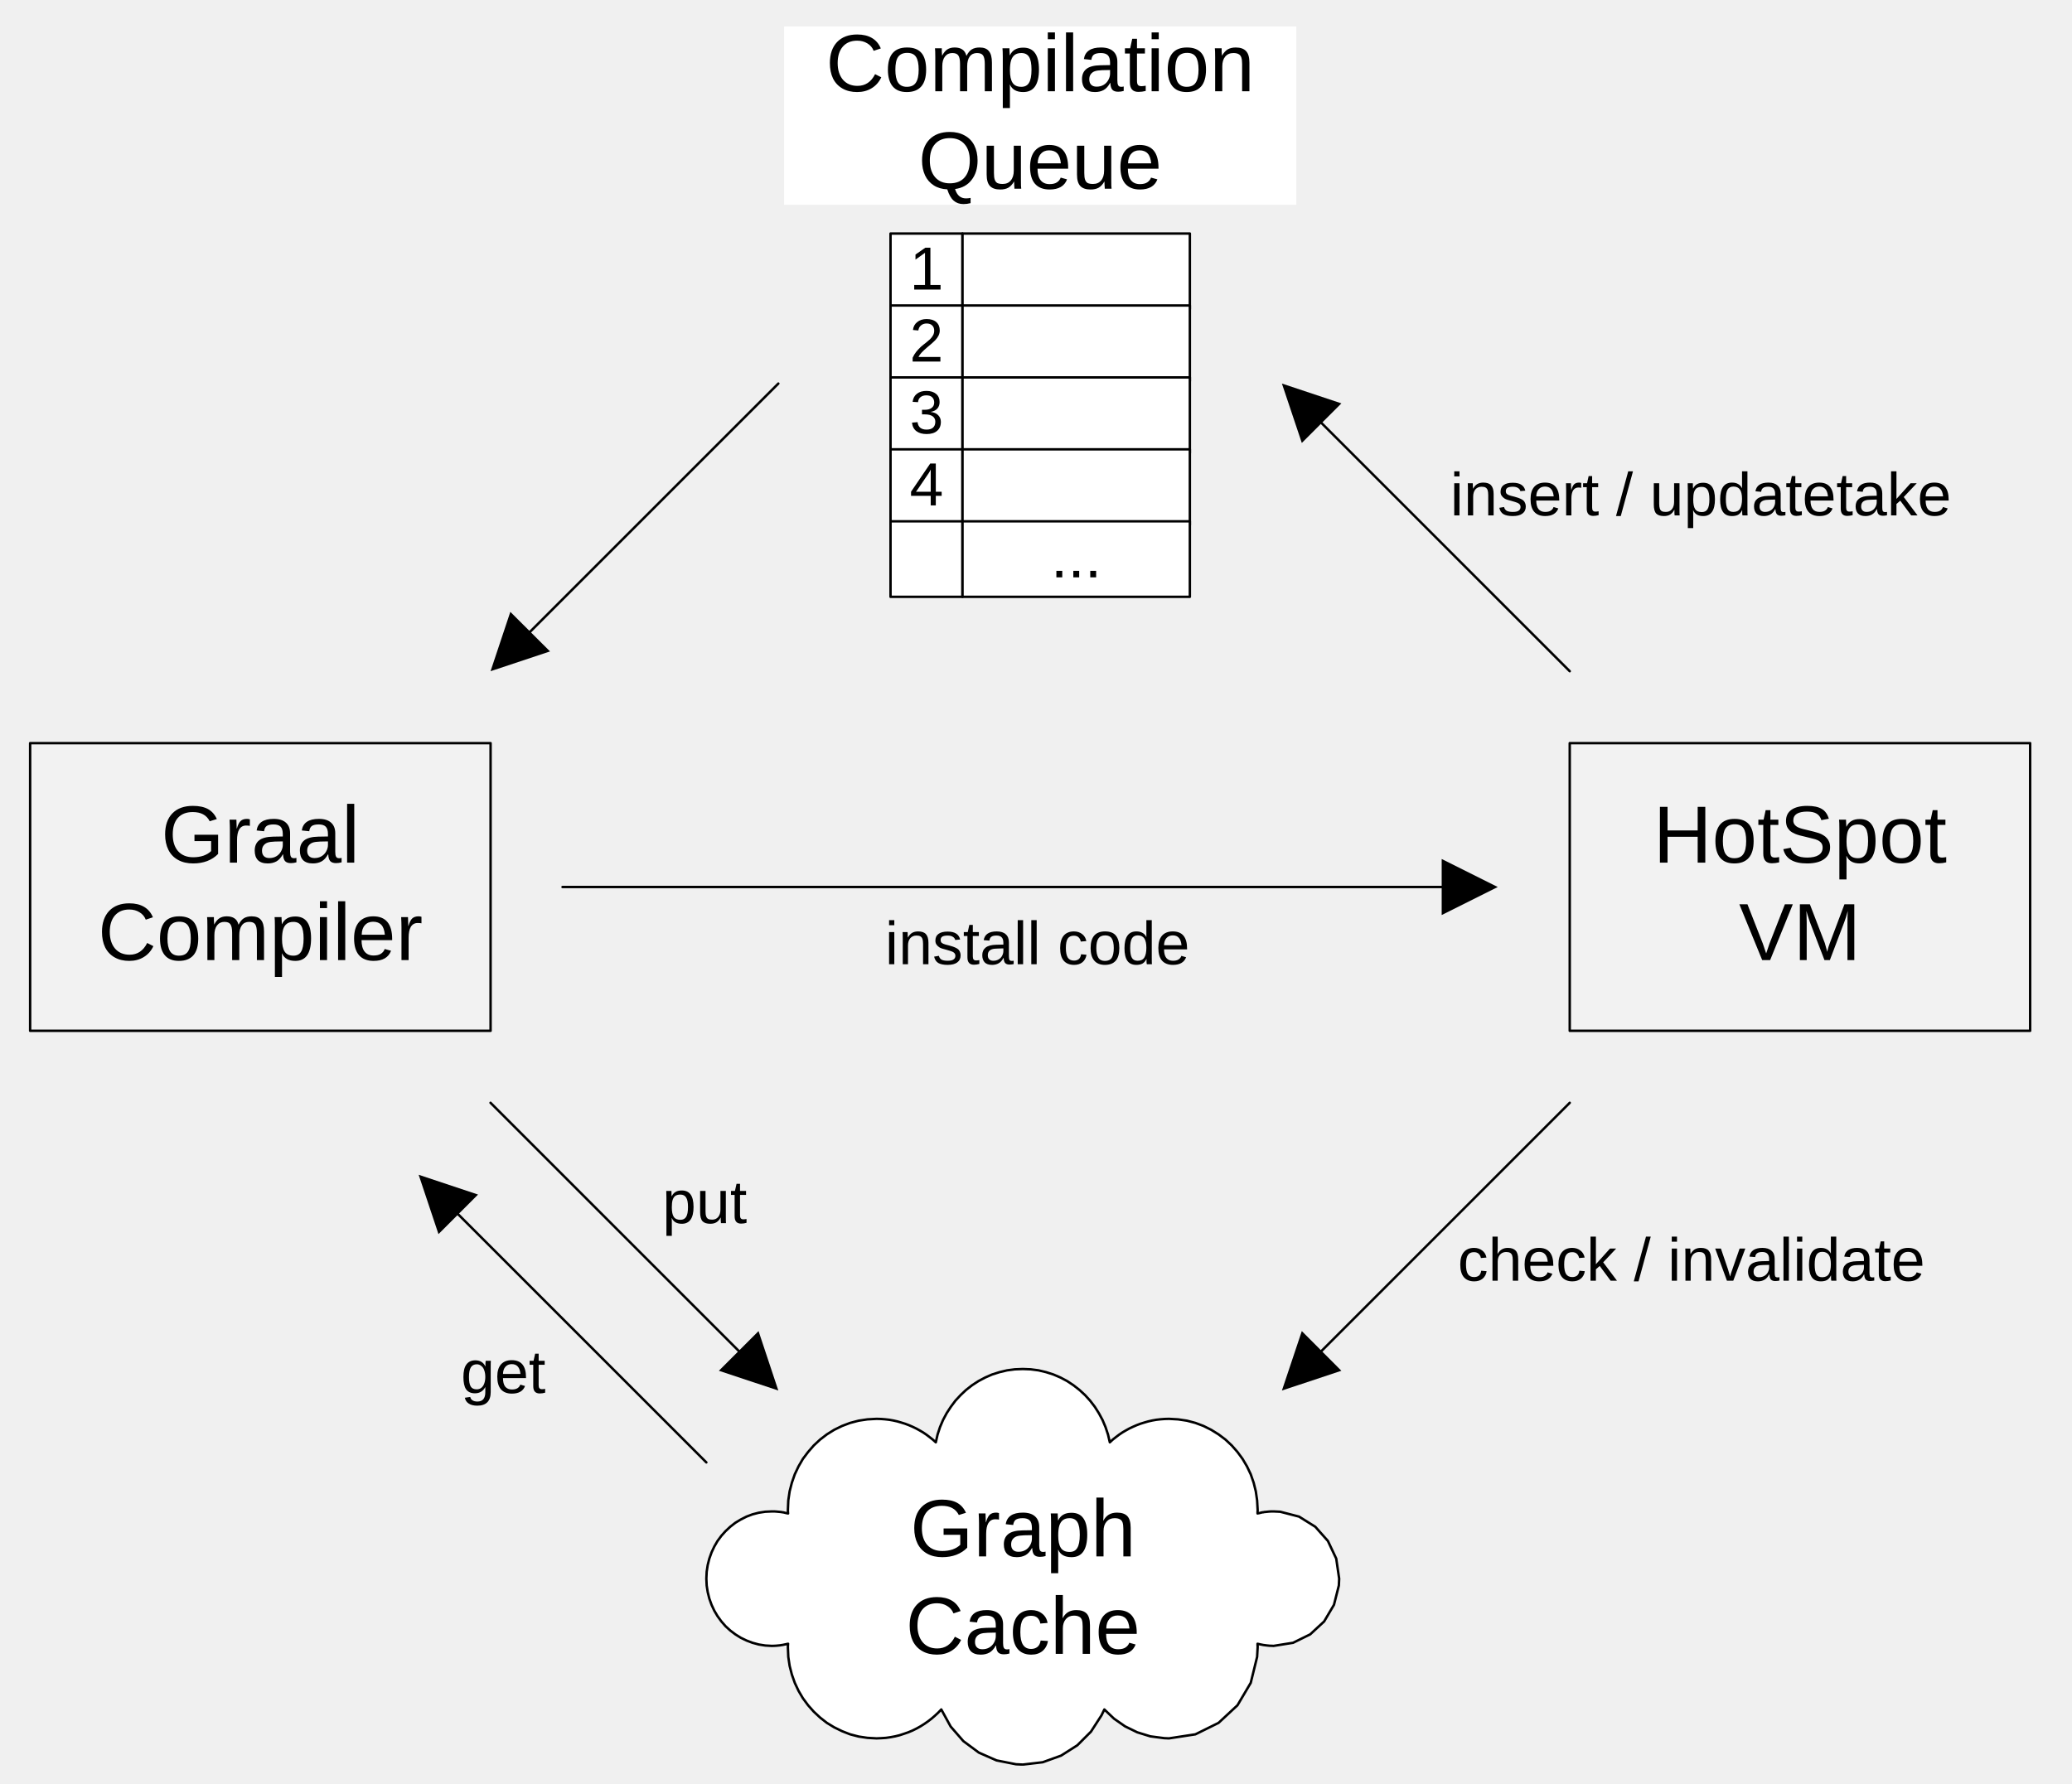
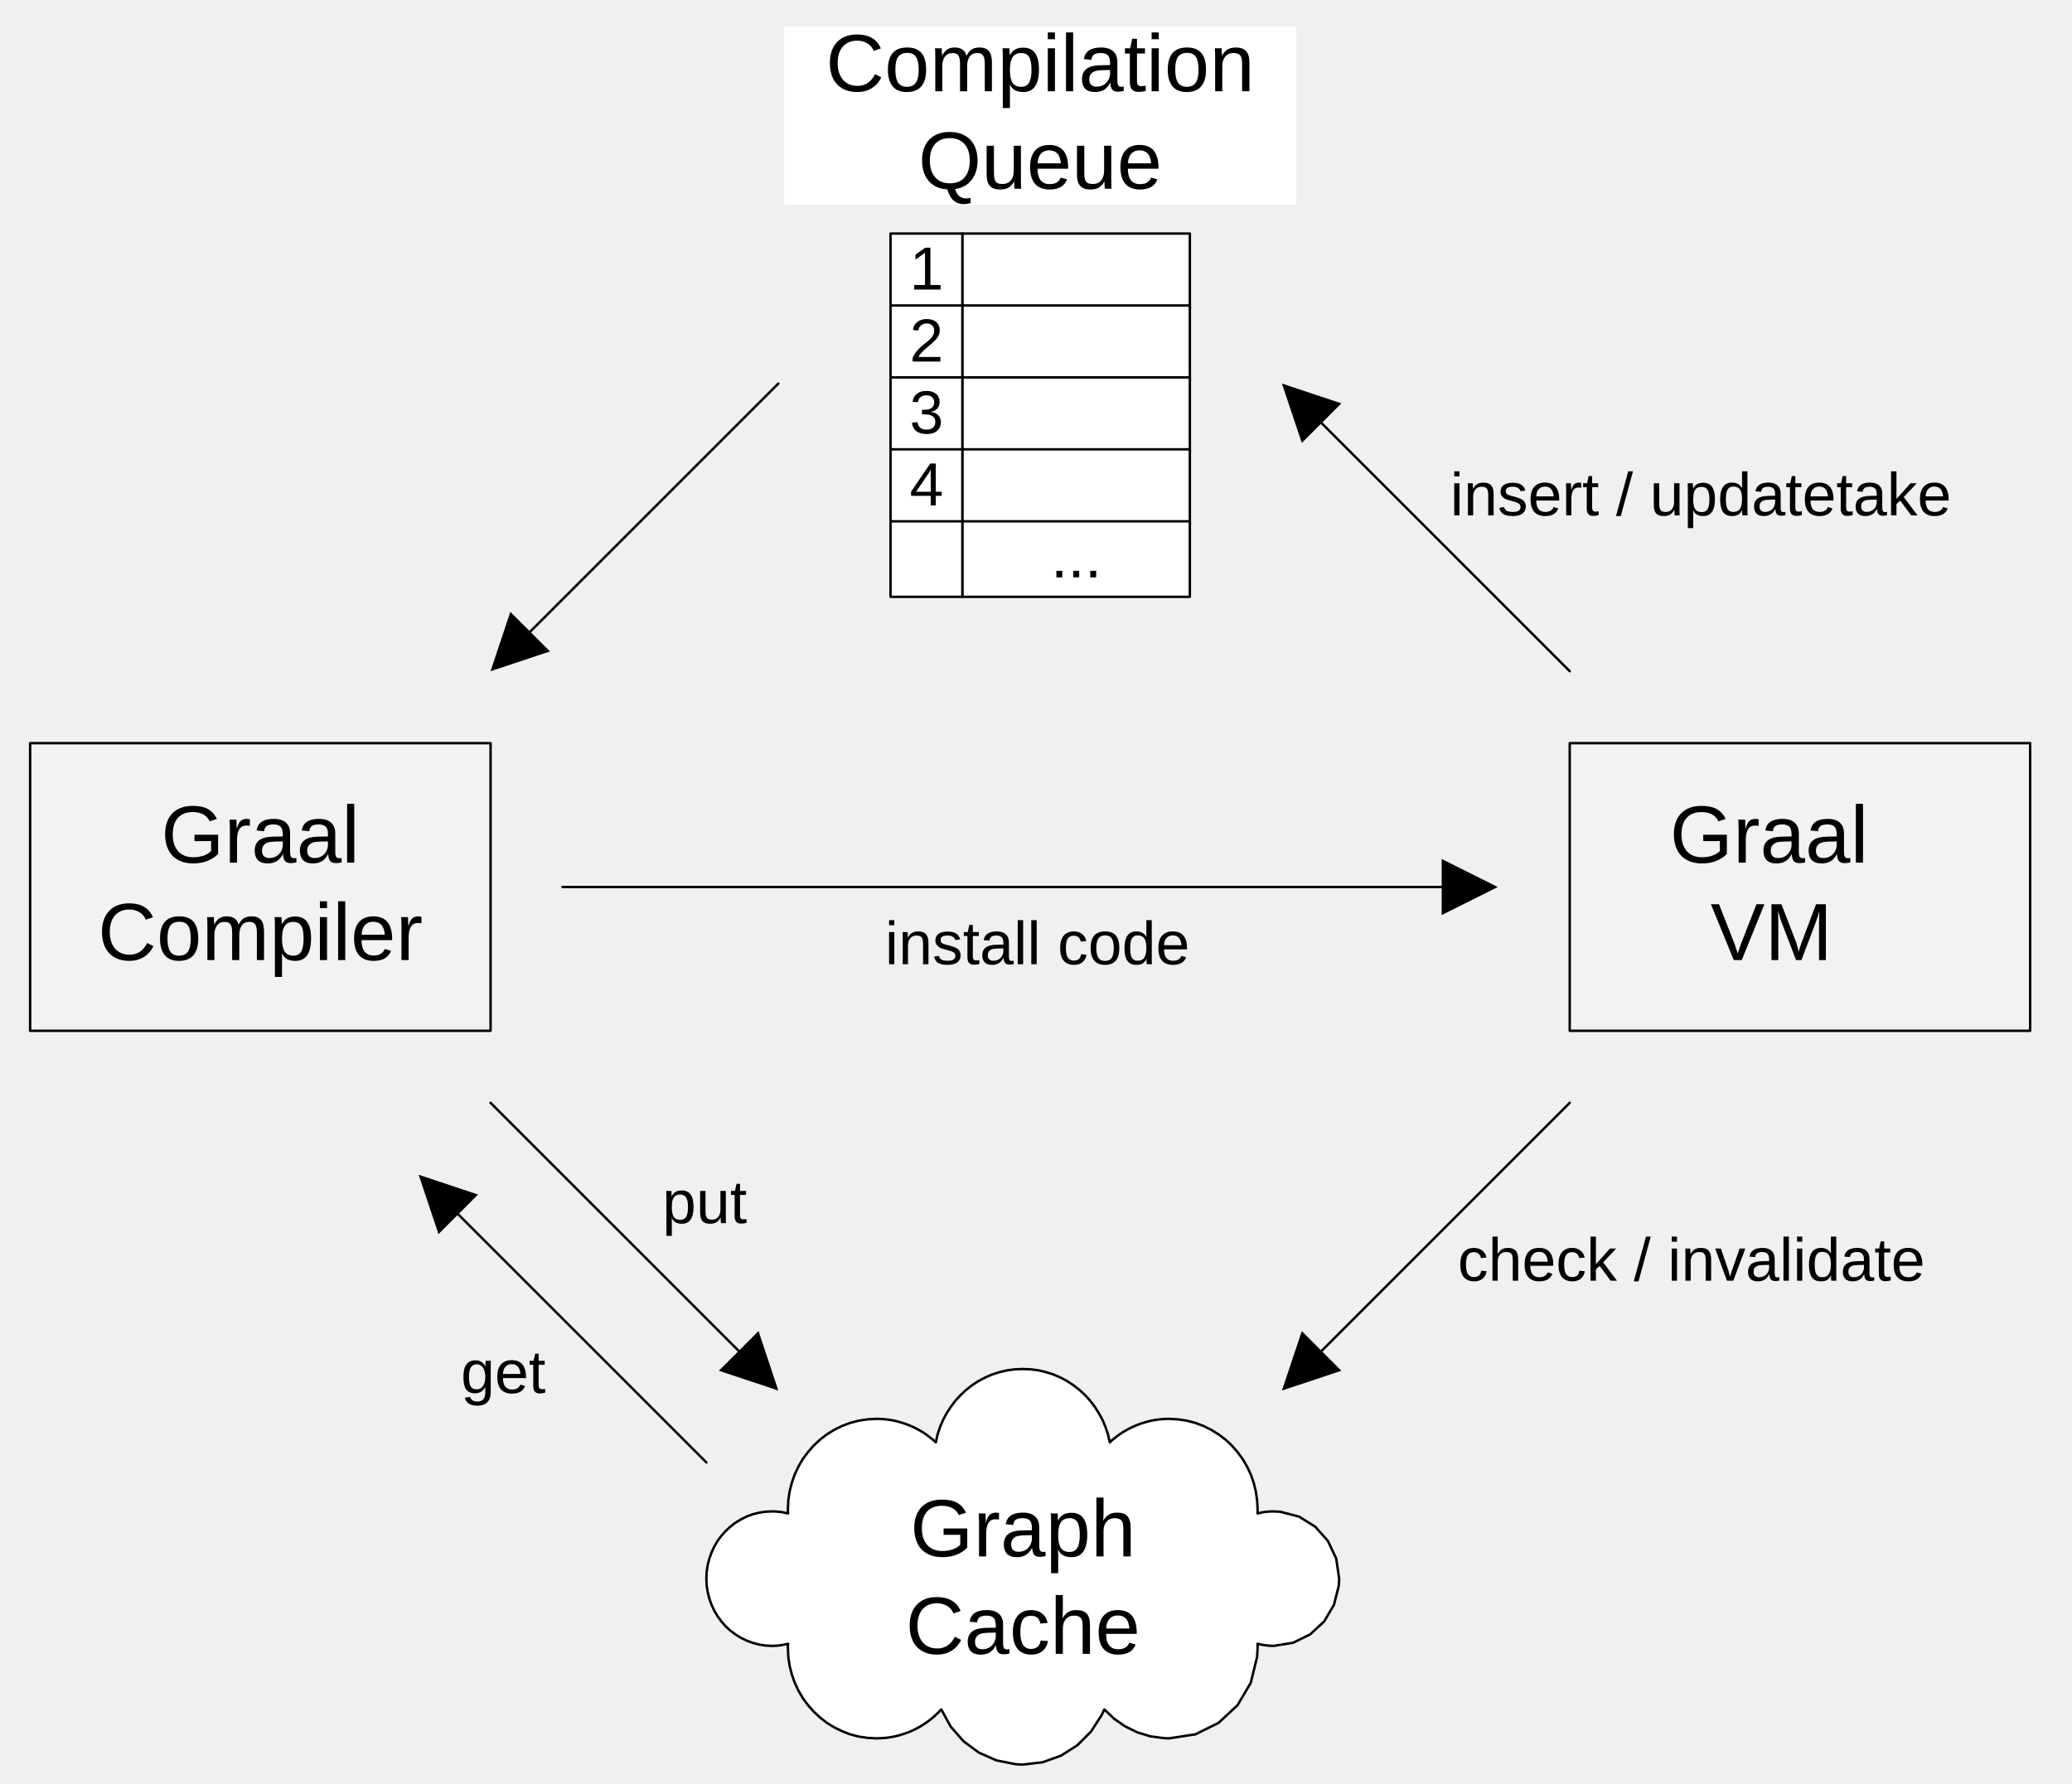
<svg xmlns="http://www.w3.org/2000/svg" width="255.118" height="219.685" id="svg3669" version="1.1">
  <defs id="defs3">
    <clipPath id="clipPath3184" clipPathUnits="userSpaceOnUse">
      <path id="path3186" d="m 0,0 197.252,0 0,171.359 L 0,171.359 0,0 z" />
    </clipPath>
  </defs>
  <g id="layer1" transform="translate(0,-832.6771)">
    <g transform="matrix(1.25,0,0,-1.25,3.548684,1050.133)" id="g3180">
      <g id="g3182" />
      <g id="g3188">
        <g id="g3190" clip-path="url(#clipPath3184)">
          <g id="g3192">
            <path id="path3194" style="fill:#f2f2f2;fill-opacity:1;fill-rule:evenodd;stroke:#000000;stroke-width:0.24;stroke-linecap:round;stroke-linejoin:round;stroke-miterlimit:10;stroke-opacity:1;stroke-dasharray:none" d="m 151.781,72.405 45.352,0 0,28.344 -45.352,0 0,-28.344 z" />
-             <text id="text3196" transform="matrix(1,0,0,-1,160.0098,88.97352)">
-               <tspan id="tspan3198" y="0" x="0 5.776 10.224 12.44 17.768 22.216 26.664 28.88" style="font-size:8px;font-variant:normal;font-weight:normal;writing-mode:lr-tb;fill:#000000;fill-opacity:1;fill-rule:nonzero;stroke:none;font-family:Arial;-inkscape-font-specification:Arial">HotSpot</tspan>
-               <tspan id="tspan3200" y="9.6" x="8.45 13.778" style="font-size:8px;font-variant:normal;font-weight:normal;writing-mode:lr-tb;fill:#000000;fill-opacity:1;fill-rule:nonzero;stroke:none;font-family:Arial;-inkscape-font-specification:Arial">VM</tspan>
+             <text id="text3196" transform="scale(1,-1)" x="172.915" y="-88.974" style="text-align:center;text-anchor:middle">
+               <tspan id="tspan3198" x="172.915" style="font-size:8px;font-variant:normal;font-weight:normal;text-align:center;writing-mode:lr-tb;text-anchor:middle;fill:#000000;fill-opacity:1;fill-rule:nonzero;stroke:none;font-family:Arial;-inkscape-font-specification:Arial" y="-88.974">Graal</tspan>
+               <tspan id="tspan3200" y="-79.374" x="171.66 176.988" style="font-size:8px;font-variant:normal;font-weight:normal;text-align:center;writing-mode:lr-tb;text-anchor:middle;fill:#000000;fill-opacity:1;fill-rule:nonzero;stroke:none;font-family:Arial;-inkscape-font-specification:Arial">VM</tspan>
            </text>
            <path id="path3202" style="fill:#f2f2f2;fill-opacity:1;fill-rule:evenodd;stroke:#000000;stroke-width:0.24;stroke-linecap:round;stroke-linejoin:round;stroke-miterlimit:10;stroke-opacity:1;stroke-dasharray:none" d="m 0.129,72.405 45.355,0 0,28.344 -45.355,0 0,-28.344 z" />
            <text id="text3204" transform="matrix(1,0,0,-1,13.01977,88.97352)">
              <tspan id="tspan3206" y="0" x="0 6.216 8.88 13.328 17.776" style="font-size:8px;font-variant:normal;font-weight:normal;writing-mode:lr-tb;fill:#000000;fill-opacity:1;fill-rule:nonzero;stroke:none;font-family:Arial;-inkscape-font-specification:Arial">Graal</tspan>
              <tspan id="tspan3208" y="9.6" x="-6.22 -0.444 4.004 10.668 15.116 16.892 18.668 23.116" style="font-size:8px;font-variant:normal;font-weight:normal;writing-mode:lr-tb;fill:#000000;fill-opacity:1;fill-rule:nonzero;stroke:none;font-family:Arial;-inkscape-font-specification:Arial">Compiler</tspan>
            </text>
            <path id="path3210" style="fill:#ffffff;fill-opacity:1;fill-rule:evenodd;stroke:#000000;stroke-width:0.24;stroke-linecap:round;stroke-linejoin:round;stroke-miterlimit:10;stroke-opacity:1;stroke-dasharray:none" d="m 84.879,143.515 7.086,0 0,7.441 -7.086,0 0,-7.441 z" />
            <text id="text3212" transform="matrix(1,0,0,-1,86.75977,145.4335)">
              <tspan id="tspan3214" y="0" x="0" style="font-size:6px;font-variant:normal;font-weight:normal;writing-mode:lr-tb;fill:#000000;fill-opacity:1;fill-rule:nonzero;stroke:none;font-family:Arial;-inkscape-font-specification:Arial">1</tspan>
            </text>
            <path id="path3216" style="fill:#ffffff;fill-opacity:1;fill-rule:evenodd;stroke:#000000;stroke-width:0.24;stroke-linecap:round;stroke-linejoin:round;stroke-miterlimit:10;stroke-opacity:1;stroke-dasharray:none" d="m 91.969,143.515 22.394,0 0,7.441 -22.394,0 0,-7.441 z" />
            <path id="path3218" style="fill:#ffffff;fill-opacity:1;fill-rule:evenodd;stroke:#000000;stroke-width:0.24;stroke-linecap:round;stroke-linejoin:round;stroke-miterlimit:10;stroke-opacity:1;stroke-dasharray:none" d="m 84.879,136.425 7.086,0 0,7.441 -7.086,0 0,-7.441 z" />
            <text id="text3220" transform="matrix(1,0,0,-1,86.75977,138.3435)">
              <tspan id="tspan3222" y="0" x="0" style="font-size:6px;font-variant:normal;font-weight:normal;writing-mode:lr-tb;fill:#000000;fill-opacity:1;fill-rule:nonzero;stroke:none;font-family:Arial;-inkscape-font-specification:Arial">2</tspan>
            </text>
            <path id="path3224" style="fill:#ffffff;fill-opacity:1;fill-rule:evenodd;stroke:#000000;stroke-width:0.24;stroke-linecap:round;stroke-linejoin:round;stroke-miterlimit:10;stroke-opacity:1;stroke-dasharray:none" d="m 91.969,136.425 22.394,0 0,7.441 -22.394,0 0,-7.441 z" />
            <path id="path3226" style="fill:#ffffff;fill-opacity:1;fill-rule:evenodd;stroke:#000000;stroke-width:0.24;stroke-linecap:round;stroke-linejoin:round;stroke-miterlimit:10;stroke-opacity:1;stroke-dasharray:none" d="m 84.879,129.343 7.086,0 0,7.441 -7.086,0 0,-7.441 z" />
            <text id="text3228" transform="matrix(1,0,0,-1,86.75977,131.2635)">
              <tspan id="tspan3230" y="0" x="0" style="font-size:6px;font-variant:normal;font-weight:normal;writing-mode:lr-tb;fill:#000000;fill-opacity:1;fill-rule:nonzero;stroke:none;font-family:Arial;-inkscape-font-specification:Arial">3</tspan>
            </text>
            <path id="path3232" style="fill:#ffffff;fill-opacity:1;fill-rule:evenodd;stroke:#000000;stroke-width:0.24;stroke-linecap:round;stroke-linejoin:round;stroke-miterlimit:10;stroke-opacity:1;stroke-dasharray:none" d="m 91.969,129.343 22.394,0 0,7.441 -22.394,0 0,-7.441 z" />
            <path id="path3234" style="fill:#ffffff;fill-opacity:1;fill-rule:evenodd;stroke:#000000;stroke-width:0.24;stroke-linecap:round;stroke-linejoin:round;stroke-miterlimit:10;stroke-opacity:1;stroke-dasharray:none" d="m 84.879,122.253 7.086,0 0,7.441 -7.086,0 0,-7.441 z" />
            <text id="text3236" transform="matrix(1,0,0,-1,86.75977,124.1735)">
              <tspan id="tspan3238" y="0" x="0" style="font-size:6px;font-variant:normal;font-weight:normal;writing-mode:lr-tb;fill:#000000;fill-opacity:1;fill-rule:nonzero;stroke:none;font-family:Arial;-inkscape-font-specification:Arial">4</tspan>
            </text>
            <path id="path3240" style="fill:#ffffff;fill-opacity:1;fill-rule:evenodd;stroke:#000000;stroke-width:0.24;stroke-linecap:round;stroke-linejoin:round;stroke-miterlimit:10;stroke-opacity:1;stroke-dasharray:none" d="m 91.969,122.253 22.394,0 0,7.441 -22.394,0 0,-7.441 z" />
            <path id="path3242" style="fill:#ffffff;fill-opacity:1;fill-rule:evenodd;stroke:#000000;stroke-width:0.24;stroke-linecap:round;stroke-linejoin:round;stroke-miterlimit:10;stroke-opacity:1;stroke-dasharray:none" d="m 84.879,115.163 7.086,0 0,7.442 -7.086,0 0,-7.442 z" />
            <path id="path3244" style="fill:#ffffff;fill-opacity:1;fill-rule:evenodd;stroke:#000000;stroke-width:0.24;stroke-linecap:round;stroke-linejoin:round;stroke-miterlimit:10;stroke-opacity:1;stroke-dasharray:none" d="m 91.969,115.163 22.394,0 0,7.442 -22.394,0 0,-7.442 z" />
            <text id="text3246" transform="matrix(1,0,0,-1,100.6698,117.0835)">
              <tspan id="tspan3248" y="0" x="0 1.662 3.324" style="font-size:6px;font-variant:normal;font-weight:normal;writing-mode:lr-tb;fill:#000000;fill-opacity:1;fill-rule:nonzero;stroke:none;font-family:Arial;-inkscape-font-specification:Arial">...</tspan>
            </text>
            <path id="path3250" style="fill:#ffffff;fill-opacity:1;fill-rule:evenodd;stroke:none" d="m 74.398,153.784 50.457,0 0,17.575 -50.457,0 0,-17.575 z" />
            <text id="text3252" transform="matrix(1,0,0,-1,78.49977,164.9735)">
              <tspan id="tspan3254" y="0" x="0 5.776 10.224 16.888 21.336 23.112 24.888 29.336 31.552 33.328 37.776 42.224" style="font-size:8px;font-variant:normal;font-weight:normal;writing-mode:lr-tb;fill:#000000;fill-opacity:1;fill-rule:nonzero;stroke:none;font-family:Arial;-inkscape-font-specification:Arial">Compilation</tspan>
              <tspan id="tspan3256" y="9.6" x="9.11 15.326 19.774 24.222 28.67" style="font-size:8px;font-variant:normal;font-weight:normal;writing-mode:lr-tb;fill:#000000;fill-opacity:1;fill-rule:nonzero;stroke:none;font-family:Arial;-inkscape-font-specification:Arial">Queue</tspan>
            </text>
            <path id="path3258" style="fill:#ffffff;fill-opacity:1;fill-rule:evenodd;stroke:#000000;stroke-width:0.24;stroke-linecap:round;stroke-linejoin:round;stroke-miterlimit:10;stroke-opacity:1;stroke-dasharray:none" d="m 122.602,25.054 -0.204,0 -0.199,-0.012 -0.109,-0.008 -0.09,-0.011 -0.199,-0.02 -0.102,-0.008 -0.097,-0.023 -0.102,-0.008 -0.281,-0.07 -0.098,-0.02 -0.09,-0.019 0,0.097 0,0.02 0,0.07 0.008,0.02 0,0.14 0,0.02 -0.051,0.922 -0.129,0.89 -0.211,0.848 -0.289,0.832 -0.371,0.781 -0.437,0.739 -0.5,0.679 -0.563,0.641 -0.617,0.578 -0.68,0.512 -0.722,0.449 -0.758,0.379 -0.801,0.301 -0.84,0.222 -0.871,0.129 -0.89,0.051 -0.418,-0.012 -0.411,-0.031 -0.41,-0.047 -0.402,-0.07 -0.398,-0.09 -0.391,-0.113 -0.379,-0.118 -0.371,-0.14 -0.367,-0.16 -0.364,-0.172 -0.339,-0.188 -0.34,-0.199 -0.328,-0.223 -0.313,-0.238 -0.308,-0.242 -0.29,-0.27 -0.179,0.762 -0.242,0.731 -0.297,0.707 -0.364,0.672 -0.398,0.628 -0.461,0.602 -0.5,0.551 -0.551,0.508 -0.59,0.461 -0.617,0.41 -0.66,0.351 -0.691,0.297 -0.719,0.231 -0.75,0.179 -0.77,0.102 -0.781,0.031 -0.789,-0.031 -0.769,-0.102 -0.75,-0.179 -0.723,-0.231 -0.68,-0.297 -0.66,-0.351 -0.629,-0.41 -0.59,-0.461 -0.539,-0.508 -0.511,-0.551 -0.45,-0.602 -0.41,-0.628 -0.359,-0.672 -0.301,-0.707 -0.238,-0.731 -0.172,-0.762 -0.301,0.27 -0.309,0.242 -0.312,0.238 -0.328,0.223 -0.34,0.199 -0.34,0.188 -0.359,0.172 -0.371,0.16 -0.371,0.14 -0.379,0.118 -0.391,0.113 -0.398,0.09 -0.403,0.07 -0.41,0.047 -0.41,0.031 -0.418,0.012 -0.898,-0.051 -0.864,-0.129 -0.84,-0.222 -0.796,-0.301 -0.774,-0.379 -0.719,-0.449 -0.668,-0.512 -0.621,-0.578 -0.558,-0.641 -0.512,-0.679 -0.43,-0.739 -0.371,-0.781 -0.289,-0.832 -0.219,-0.848 -0.132,-0.89 -0.039,-0.922 0,-0.117 0,-0.02 0,-0.07 0.011,-0.02 0,-0.043 0,-0.027 0,-0.051 0.008,-0.019 -0.098,0.019 -0.101,0.02 -0.281,0.07 -0.098,0.008 -0.102,0.023 -0.097,0.008 -0.403,0.039 -0.199,0.012 -0.199,0 -0.672,-0.031 -0.641,-0.098 -0.617,-0.16 -0.59,-0.223 -0.57,-0.289 -0.531,-0.32 -0.5,-0.391 -0.461,-0.43 -0.41,-0.457 -0.379,-0.511 -0.32,-0.551 -0.27,-0.578 -0.219,-0.61 -0.16,-0.632 -0.101,-0.661 -0.032,-0.679 0.032,-0.68 0.101,-0.648 0.16,-0.641 0.219,-0.609 0.27,-0.582 0.32,-0.539 0.379,-0.52 0.41,-0.469 0.461,-0.422 0.5,-0.379 0.531,-0.332 0.57,-0.277 0.59,-0.223 0.617,-0.168 0.641,-0.101 0.672,-0.039 0.098,0.008 0.101,0 0.199,0.011 0.403,0.039 0.097,0.02 0.102,0.012 0.098,0.019 0.281,0.059 0.101,0.023 0.098,0.02 -0.008,-0.02 0,-0.051 0,-0.019 0,-0.051 -0.011,-0.019 0,-0.071 0,-0.019 0,-0.121 0.039,-0.922 0.132,-0.887 0.219,-0.851 0.289,-0.821 0.371,-0.789 0.43,-0.73 0.512,-0.692 0.558,-0.629 0.621,-0.578 0.668,-0.523 0.719,-0.438 0.774,-0.379 0.796,-0.312 0.84,-0.219 0.864,-0.129 0.898,-0.051 0.469,0.02 0.461,0.031 0.461,0.067 0.437,0.082 0.442,0.109 0.429,0.141 0.43,0.148 0.41,0.172 0.402,0.199 0.379,0.211 0.379,0.238 0.36,0.25 0.351,0.27 0.34,0.293 0.32,0.297 0.309,0.32 0.922,-1.68 1.25,-1.437 1.527,-1.133 1.742,-0.769 1.918,-0.379 0.672,-0.032 1.961,0.231 1.809,0.652 1.601,1.02 1.34,1.34 1.039,1.609 0.281,0.578 0.957,-0.91 1.09,-0.758 1.192,-0.582 1.289,-0.398 1.371,-0.18 0.469,-0.02 2.601,0.399 2.281,1.129 1.86,1.73 1.308,2.211 0.629,2.559 0.051,0.922 0,0.07 0,0.07 -0.008,0.071 0,0.07 0,0.09 0.278,-0.063 0.293,-0.058 0.296,-0.039 0.301,-0.032 0.301,-0.011 0.102,-0.008 1.929,0.308 1.688,0.832 1.371,1.27 0.969,1.641 0.48,1.898 0.031,0.68 -0.289,1.972 -0.82,1.739 -1.242,1.398 -1.598,1 -1.859,0.481 -0.66,0.031 z" />
            <text id="text3260" transform="matrix(1,0,0,-1,86.80977,20.62352)">
              <tspan id="tspan3262" y="0" x="0 6.216 8.88 13.328 17.776 22.224" style="font-size:8px;font-variant:normal;font-weight:normal;writing-mode:lr-tb;fill:#000000;fill-opacity:1;fill-rule:nonzero;stroke:none;font-family:Arial;-inkscape-font-specification:Arial">Graph</tspan>
              <tspan id="tspan3264" y="9.6" x="-0.45 5.326 9.774 13.774 18.222" style="font-size:8px;font-variant:normal;font-weight:normal;writing-mode:lr-tb;fill:#000000;fill-opacity:1;fill-rule:nonzero;stroke:none;font-family:Arial;-inkscape-font-specification:Arial">Cache</tspan>
            </text>
            <path id="path3266" style="fill:none;stroke:#000000;stroke-width:0.24;stroke-linecap:round;stroke-linejoin:round;stroke-miterlimit:10;stroke-opacity:1;stroke-dasharray:none" d="m 151.781,107.835 -24.929,24.93 0,0" />
            <path id="path3268" style="fill:#000000;fill-opacity:1;fill-rule:evenodd;stroke:none" d="m 125.391,130.323 -1.961,5.852 5.859,-1.953 -3.898,-3.899 z" />
            <path id="path3270" style="fill:none;stroke:#000000;stroke-width:0.24;stroke-linecap:round;stroke-linejoin:round;stroke-miterlimit:10;stroke-opacity:1;stroke-dasharray:none" d="m 73.828,136.175 -24.93,-24.93 0,0" />
            <path id="path3272" style="fill:#000000;fill-opacity:1;fill-rule:evenodd;stroke:none" d="m 47.43,113.683 -1.95,-5.848 5.86,1.949 -3.91,3.899 z" />
            <path id="path3274" style="fill:none;stroke:#000000;stroke-width:0.24;stroke-linecap:round;stroke-linejoin:round;stroke-miterlimit:10;stroke-opacity:1;stroke-dasharray:none" d="m 66.738,29.882 -24.929,24.93 0,0" />
            <path id="path3276" style="fill:#000000;fill-opacity:1;fill-rule:evenodd;stroke:none" d="m 40.352,52.374 -1.954,5.848 5.852,-1.949 -3.898,-3.899 z" />
            <path id="path3278" style="fill:none;stroke:#000000;stroke-width:0.24;stroke-linecap:round;stroke-linejoin:round;stroke-miterlimit:10;stroke-opacity:1;stroke-dasharray:none" d="m 45.48,65.312 24.93,-24.93 0,0" />
            <path id="path3280" style="fill:#000000;fill-opacity:1;fill-rule:evenodd;stroke:none" d="m 71.879,42.823 1.949,-5.859 -5.859,1.949 3.91,3.91 z" />
            <text id="text3282" transform="matrix(1,0,0,-1,84.32977,78.96352)">
              <tspan id="tspan3284" y="0" x="0 1.332 4.668 7.668 9.33 12.666 13.998 15.33 16.992 19.992 23.328 26.664" style="font-size:6px;font-variant:normal;font-weight:normal;writing-mode:lr-tb;fill:#000000;fill-opacity:1;fill-rule:nonzero;stroke:none;font-family:Arial;-inkscape-font-specification:Arial">install code</tspan>
            </text>
            <path id="path3286" style="fill:none;stroke:#000000;stroke-width:0.24;stroke-linecap:round;stroke-linejoin:round;stroke-miterlimit:10;stroke-opacity:1;stroke-dasharray:none" d="m 52.57,86.573 87.289,0" />
            <path id="path3288" style="fill:#000000;fill-opacity:1;fill-rule:evenodd;stroke:none" d="m 139.168,89.335 5.523,-2.762 -5.523,-2.761 0,5.523 z" />
            <text id="text3290" transform="matrix(1,0,0,-1,139.9998,123.1835)">
              <tspan id="tspan3292" y="0" x="0 1.332 4.668 7.668 11.004 13.002 14.664 16.326 17.988 19.65 22.986 26.322 29.658 32.993 34.655 -93.1 -91.438 -88.102 -85.102" style="font-size:6px;font-variant:normal;font-weight:normal;writing-mode:lr-tb;fill:#000000;fill-opacity:1;fill-rule:nonzero;stroke:none;font-family:Arial;-inkscape-font-specification:Arial">insert / updatetake</tspan>
              <tspan id="tspan3294" y="69.73" x="-77.6 -74.264 -70.928" style="font-size:6px;font-variant:normal;font-weight:normal;writing-mode:lr-tb;fill:#000000;fill-opacity:1;fill-rule:nonzero;stroke:none;font-family:Arial;-inkscape-font-specification:Arial">put</tspan>
              <tspan id="tspan3296" y="86.46" x="-97.44 -94.104 -90.768" style="font-size:6px;font-variant:normal;font-weight:normal;writing-mode:lr-tb;fill:#000000;fill-opacity:1;fill-rule:nonzero;stroke:none;font-family:Arial;-inkscape-font-specification:Arial">get</tspan>
            </text>
            <path id="path3298" style="fill:none;stroke:#000000;stroke-width:0.24;stroke-linecap:round;stroke-linejoin:round;stroke-miterlimit:10;stroke-opacity:1;stroke-dasharray:none" d="m 151.781,65.312 -24.929,-24.93 0,0" />
            <path id="path3300" style="fill:#000000;fill-opacity:1;fill-rule:evenodd;stroke:none" d="m 125.391,42.823 -1.961,-5.859 5.859,1.949 -3.898,3.91 z" />
            <text id="text3302" transform="matrix(1,0,0,-1,140.7498,47.78352)">
              <tspan id="tspan3304" y="0" x="0 3 6.336 9.672 12.672 15.672 17.334 18.996 20.658 21.99 25.326 28.326 31.661 32.993 34.325 37.661 40.997 42.659" style="font-size:6px;font-variant:normal;font-weight:normal;writing-mode:lr-tb;fill:#000000;fill-opacity:1;fill-rule:nonzero;stroke:none;font-family:Arial;-inkscape-font-specification:Arial">check / invalidate</tspan>
            </text>
          </g>
        </g>
      </g>
    </g>
  </g>
</svg>
